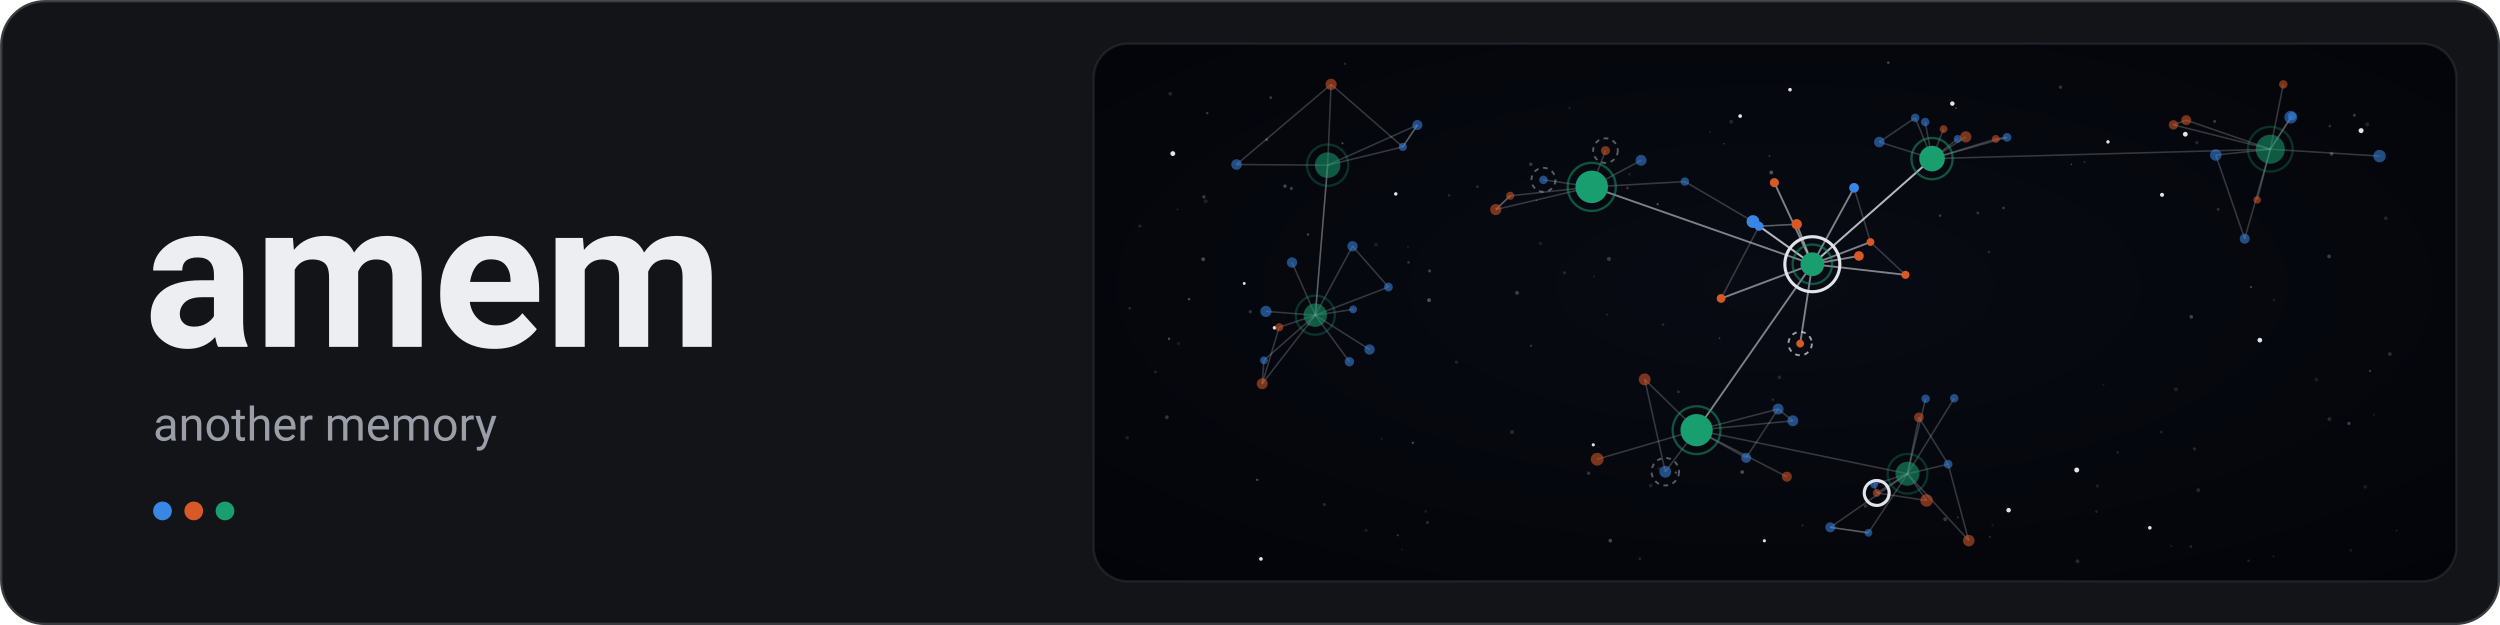
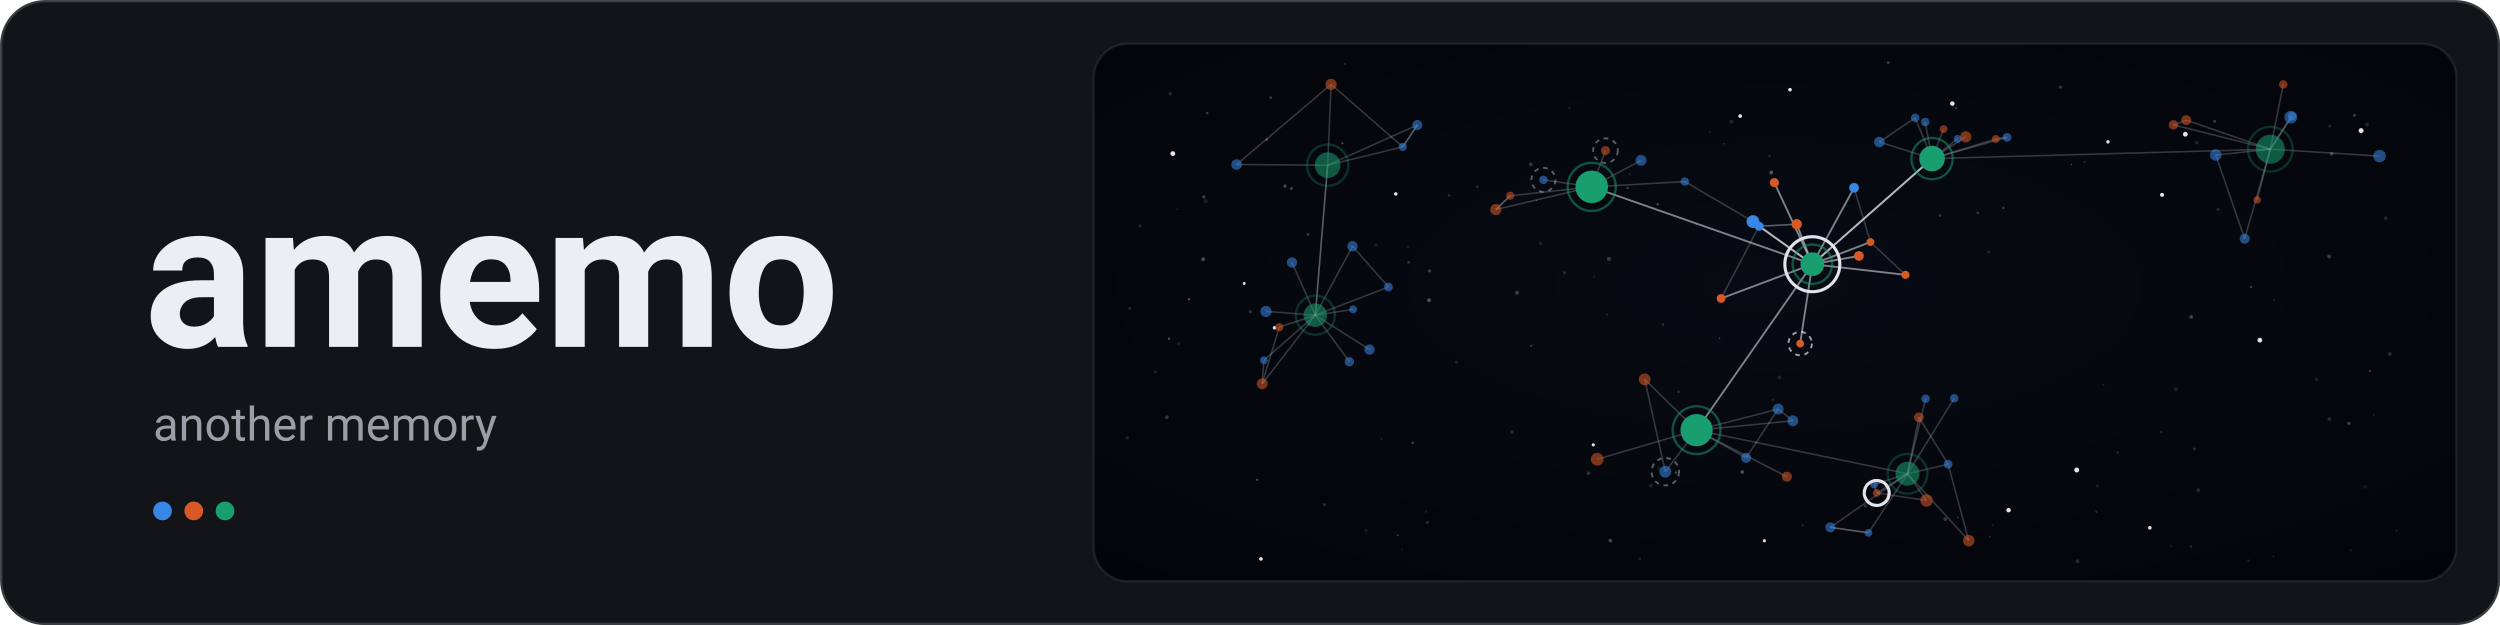
- <svg xmlns="http://www.w3.org/2000/svg" viewBox="0 0 1600 400" width="1600" height="400" role="img" aria-label="amem — another memory">
+ <svg xmlns="http://www.w3.org/2000/svg" viewBox="0 0 1600 400" width="1600" height="400" role="img" aria-label="amemo — another memory">
  <style>.sans{font-family:system-ui, -apple-system, 'Segoe UI', Roboto, 'Noto Sans', 'Helvetica Neue', Arial, sans-serif}.mono{font-family:ui-monospace, SFMono-Regular, 'SF Mono', Menlo, Consolas, 'Liberation Mono', monospace}@keyframes tw{0%,100%{opacity:.18}50%{opacity:.95}}.tw{animation:tw 4.8s ease-in-out infinite}@keyframes flash{0%{transform:scale(.6);opacity:.95}70%{opacity:0}100%{transform:scale(3.4);opacity:0}}.flash{transform-box:fill-box;transform-origin:center;animation:flash 5.2s ease-out infinite}@media (prefers-reduced-motion:reduce){.tw,.flash{animation:none}.flash{opacity:0}}</style>
  <defs>
    <radialGradient id="bsky" cx="50%" cy="45%" r="75%">
      <stop offset="0" stop-color="#080b13" />
      <stop offset="1" stop-color="#030409" />
    </radialGradient>
    <clipPath id="bclip">
      <rect x="700" y="28" width="872" height="344" rx="22" />
    </clipPath>
  </defs>
  <rect x="0.8" y="0.8" width="1598.5" height="398.5" rx="28" fill="#121418" stroke="#383b3f" stroke-width="1.5" />
  <rect x="700.0" y="28.0" width="872.0" height="344.0" rx="22" fill="url(#bsky)" />
  <g clip-path="url(#bclip)">
    <circle cx="770.5" cy="126.0" r="1.04" fill="#e1e5eb" opacity="0.25" />
    <circle cx="1282.2" cy="133.1" r="0.91" fill="#e1e5eb" opacity="0.20" />
    <circle cx="1108.0" cy="77.9" r="1.21" fill="#e1e5eb" opacity="0.13" />
    <circle cx="1533.8" cy="339.6" r="0.51" fill="#e1e5eb" opacity="0.19" />
    <circle cx="1402.2" cy="349.8" r="0.86" fill="#e1e5eb" opacity="0.15" />
    <circle cx="894.6" cy="342.6" r="0.67" fill="#e1e5eb" opacity="0.23" />
    <circle cx="837.9" cy="207.7" r="1.26" fill="#e1e5eb" opacity="0.11" />
    <circle cx="1402.4" cy="202.8" r="1.21" fill="#e1e5eb" opacity="0.26" />
    <circle cx="912.5" cy="327.3" r="0.89" fill="#e1e5eb" opacity="0.09" />
    <circle cx="723.0" cy="197.3" r="0.86" fill="#e1e5eb" opacity="0.16" />
    <circle cx="837.1" cy="150.1" r="0.75" fill="#e1e5eb" opacity="0.29" />
    <circle cx="721.4" cy="280.2" r="1.17" fill="#e1e5eb" opacity="0.11" />
    <circle cx="1490.8" cy="268.2" r="1.22" fill="#e1e5eb" opacity="0.15" />
    <circle cx="1029.7" cy="165.7" r="1.30" fill="#e1e5eb" opacity="0.23" />
    <circle cx="1020.1" cy="177.0" r="0.72" fill="#e1e5eb" opacity="0.09" />
    <circle cx="804.6" cy="307.1" r="0.73" fill="#e1e5eb" opacity="0.31" />
    <circle cx="927.4" cy="125.0" r="0.91" fill="#e1e5eb" opacity="0.13" />
    <circle cx="1030.6" cy="346.0" r="1.21" fill="#e1e5eb" opacity="0.28" />
    <circle cx="1244.9" cy="332.3" r="1.25" fill="#e1e5eb" opacity="0.22" />
    <circle cx="1318.7" cy="55.8" r="1.09" fill="#e1e5eb" opacity="0.19" />
    <circle cx="1346.2" cy="246.2" r="0.73" fill="#e1e5eb" opacity="0.09" />
    <circle cx="1491.1" cy="80.7" r="0.88" fill="#e1e5eb" opacity="0.17" />
    <circle cx="967.7" cy="276.5" r="1.28" fill="#e1e5eb" opacity="0.15" />
    <circle cx="1265.8" cy="136.3" r="0.95" fill="#e1e5eb" opacity="0.18" />
    <circle cx="859.2" cy="91.7" r="0.67" fill="#e1e5eb" opacity="0.31" />
    <circle cx="1133.6" cy="110.4" r="1.23" fill="#e1e5eb" opacity="0.33" />
    <circle cx="1094.4" cy="84.7" r="0.65" fill="#e1e5eb" opacity="0.10" />
    <circle cx="1004.5" cy="69.2" r="0.69" fill="#e1e5eb" opacity="0.14" />
    <circle cx="1193.9" cy="323.9" r="1.10" fill="#e1e5eb" opacity="0.18" />
    <circle cx="1064.4" cy="207.7" r="0.80" fill="#e1e5eb" opacity="0.16" />
    <circle cx="771.6" cy="128.8" r="1.27" fill="#e1e5eb" opacity="0.11" />
    <circle cx="1138.8" cy="241.5" r="1.19" fill="#e1e5eb" opacity="0.13" />
    <circle cx="945.5" cy="119.5" r="0.82" fill="#e1e5eb" opacity="0.19" />
    <circle cx="1513.7" cy="311.6" r="1.20" fill="#e1e5eb" opacity="0.09" />
    <circle cx="746.8" cy="267.0" r="1.22" fill="#e1e5eb" opacity="0.20" />
    <circle cx="1208.5" cy="40.1" r="0.81" fill="#e1e5eb" opacity="0.31" />
    <circle cx="1406.9" cy="313.7" r="1.28" fill="#e1e5eb" opacity="0.14" />
    <circle cx="810.7" cy="89.4" r="0.92" fill="#e1e5eb" opacity="0.25" />
    <circle cx="1503.3" cy="271.0" r="1.02" fill="#e1e5eb" opacity="0.27" />
    <circle cx="1100.5" cy="216.5" r="0.53" fill="#e1e5eb" opacity="0.28" />
    <circle cx="913.5" cy="334.4" r="1.02" fill="#e1e5eb" opacity="0.16" />
    <circle cx="826.5" cy="120.6" r="1.01" fill="#e1e5eb" opacity="0.25" />
    <circle cx="813.3" cy="62.5" r="0.92" fill="#e1e5eb" opacity="0.23" />
    <circle cx="1042.9" cy="111.5" r="0.98" fill="#e1e5eb" opacity="0.08" />
    <circle cx="970.9" cy="187.4" r="1.27" fill="#e1e5eb" opacity="0.24" />
    <circle cx="1455.3" cy="192.1" r="0.69" fill="#e1e5eb" opacity="0.14" />
    <circle cx="1519.2" cy="265.5" r="0.75" fill="#e1e5eb" opacity="0.09" />
    <circle cx="1134.6" cy="255.8" r="0.84" fill="#e1e5eb" opacity="0.14" />
    <circle cx="1275.2" cy="336.1" r="0.68" fill="#e1e5eb" opacity="0.09" />
    <circle cx="1001.3" cy="174.6" r="1.05" fill="#e1e5eb" opacity="0.13" />
    <circle cx="1383.2" cy="276.5" r="0.90" fill="#e1e5eb" opacity="0.13" />
    <circle cx="1526.9" cy="139.7" r="1.16" fill="#e1e5eb" opacity="0.14" />
    <circle cx="904.2" cy="283.4" r="0.74" fill="#e1e5eb" opacity="0.32" />
    <circle cx="1132.5" cy="99.9" r="0.68" fill="#e1e5eb" opacity="0.18" />
    <circle cx="1273.5" cy="343.6" r="0.62" fill="#e1e5eb" opacity="0.18" />
    <circle cx="897.2" cy="351.7" r="0.61" fill="#e1e5eb" opacity="0.09" />
    <circle cx="770.0" cy="165.9" r="1.22" fill="#e1e5eb" opacity="0.30" />
    <circle cx="1329.6" cy="359.2" r="1.25" fill="#e1e5eb" opacity="0.16" />
    <circle cx="874.3" cy="339.5" r="1.10" fill="#e1e5eb" opacity="0.09" />
    <circle cx="1272.8" cy="161.2" r="0.80" fill="#e1e5eb" opacity="0.16" />
    <circle cx="860.8" cy="40.9" r="0.72" fill="#e1e5eb" opacity="0.17" />
    <circle cx="1515.0" cy="79.6" r="1.27" fill="#e1e5eb" opacity="0.13" />
    <circle cx="1016.7" cy="302.9" r="1.16" fill="#e1e5eb" opacity="0.19" />
    <circle cx="761.0" cy="191.5" r="0.80" fill="#e1e5eb" opacity="0.31" />
    <circle cx="880.6" cy="156.6" r="1.22" fill="#e1e5eb" opacity="0.09" />
    <circle cx="1061.8" cy="299.8" r="1.11" fill="#e1e5eb" opacity="0.09" />
    <circle cx="749.0" cy="60.0" r="1.24" fill="#e1e5eb" opacity="0.14" />
    <circle cx="1341.7" cy="327.5" r="0.77" fill="#e1e5eb" opacity="0.15" />
    <circle cx="1516.8" cy="237.4" r="0.71" fill="#e1e5eb" opacity="0.26" />
    <circle cx="983.3" cy="128.2" r="0.50" fill="#e1e5eb" opacity="0.27" />
    <circle cx="1482.5" cy="242.9" r="1.25" fill="#e1e5eb" opacity="0.09" />
    <circle cx="914.6" cy="192.1" r="1.27" fill="#e1e5eb" opacity="0.32" />
    <circle cx="1041.6" cy="120.3" r="0.84" fill="#e1e5eb" opacity="0.20" />
    <circle cx="1492.2" cy="98.5" r="1.14" fill="#e1e5eb" opacity="0.26" />
    <circle cx="1404.5" cy="287.3" r="0.99" fill="#e1e5eb" opacity="0.16" />
    <circle cx="985.9" cy="155.8" r="1.13" fill="#e1e5eb" opacity="0.10" />
    <circle cx="884.2" cy="280.9" r="0.70" fill="#e1e5eb" opacity="0.10" />
    <circle cx="748.2" cy="216.8" r="0.76" fill="#e1e5eb" opacity="0.33" />
    <circle cx="1455.1" cy="356.1" r="0.71" fill="#e1e5eb" opacity="0.10" />
    <circle cx="800.2" cy="199.5" r="1.07" fill="#e1e5eb" opacity="0.19" />
    <circle cx="914.9" cy="173.4" r="1.00" fill="#e1e5eb" opacity="0.25" />
    <circle cx="1342.3" cy="311.0" r="1.03" fill="#e1e5eb" opacity="0.11" />
    <circle cx="1419.6" cy="134.0" r="0.95" fill="#e1e5eb" opacity="0.17" />
    <circle cx="1334.1" cy="103.7" r="0.70" fill="#e1e5eb" opacity="0.14" />
    <circle cx="847.6" cy="322.9" r="0.96" fill="#e1e5eb" opacity="0.16" />
    <circle cx="1049.5" cy="357.6" r="0.91" fill="#e1e5eb" opacity="0.14" />
    <circle cx="1392.6" cy="249.1" r="1.29" fill="#e1e5eb" opacity="0.11" />
    <circle cx="1115.0" cy="302.1" r="1.17" fill="#e1e5eb" opacity="0.31" />
    <circle cx="753.6" cy="134.0" r="0.60" fill="#e1e5eb" opacity="0.13" />
    <circle cx="1529.5" cy="226.6" r="1.24" fill="#e1e5eb" opacity="0.17" />
    <circle cx="1440.6" cy="183.7" r="0.71" fill="#e1e5eb" opacity="0.27" />
    <circle cx="1506.8" cy="73.8" r="0.98" fill="#e1e5eb" opacity="0.23" />
    <circle cx="901.1" cy="158.0" r="0.61" fill="#e1e5eb" opacity="0.13" />
    <circle cx="932.1" cy="231.8" r="1.02" fill="#e1e5eb" opacity="0.13" />
    <circle cx="729.5" cy="144.7" r="1.04" fill="#e1e5eb" opacity="0.13" />
    <circle cx="979.7" cy="105.1" r="1.14" fill="#e1e5eb" opacity="0.22" />
    <circle cx="772.6" cy="72.4" r="0.82" fill="#e1e5eb" opacity="0.22" />
    <circle cx="1251.8" cy="69.2" r="0.63" fill="#e1e5eb" opacity="0.25" />
    <circle cx="1060.9" cy="130.7" r="0.75" fill="#e1e5eb" opacity="0.32" />
    <circle cx="979.9" cy="221.3" r="0.79" fill="#e1e5eb" opacity="0.18" />
    <circle cx="1439.1" cy="358.9" r="0.79" fill="#e1e5eb" opacity="0.13" />
    <circle cx="1325.7" cy="105.2" r="0.50" fill="#e1e5eb" opacity="0.31" />
    <circle cx="1072.6" cy="302.5" r="0.82" fill="#e1e5eb" opacity="0.30" />
    <circle cx="1103.5" cy="92.0" r="0.51" fill="#e1e5eb" opacity="0.22" />
    <circle cx="1253.0" cy="331.1" r="0.57" fill="#e1e5eb" opacity="0.24" />
    <circle cx="1028.5" cy="201.4" r="0.62" fill="#e1e5eb" opacity="0.15" />
    <circle cx="1153.6" cy="336.2" r="0.59" fill="#e1e5eb" opacity="0.20" />
    <circle cx="1389.6" cy="349.4" r="0.66" fill="#e1e5eb" opacity="0.11" />
    <circle cx="1504.6" cy="352.2" r="0.89" fill="#e1e5eb" opacity="0.09" />
    <circle cx="1490.6" cy="164.1" r="1.22" fill="#e1e5eb" opacity="0.24" />
    <circle cx="1406.0" cy="91.3" r="1.13" fill="#e1e5eb" opacity="0.14" />
    <circle cx="1056.5" cy="310.8" r="1.16" fill="#e1e5eb" opacity="0.13" />
    <circle cx="901.5" cy="167.9" r="0.91" fill="#e1e5eb" opacity="0.18" />
    <circle cx="822.4" cy="119.1" r="1.08" fill="#e1e5eb" opacity="0.30" />
    <circle cx="754.2" cy="219.9" r="1.11" fill="#e1e5eb" opacity="0.09" />
    <circle cx="1417.4" cy="77.7" r="0.98" fill="#e1e5eb" opacity="0.22" />
    <circle cx="1241.7" cy="138.0" r="0.84" fill="#e1e5eb" opacity="0.23" />
    <circle cx="1074.2" cy="250.8" r="0.86" fill="#e1e5eb" opacity="0.19" />
    <circle cx="739.4" cy="238.0" r="0.89" fill="#e1e5eb" opacity="0.14" />
    <circle cx="1355.3" cy="289.6" r="0.87" fill="#e1e5eb" opacity="0.12" />
    <circle class="tw" style="animation-delay:-0.64s" cx="1113.7" cy="74.3" r="1.20" fill="#e1e5eb" />
    <circle class="tw" style="animation-delay:-2.55s" cx="796.3" cy="181.4" r="0.93" fill="#e1e5eb" />
    <circle class="tw" style="animation-delay:-3.67s" cx="1249.5" cy="66.3" r="1.44" fill="#e1e5eb" />
    <circle class="tw" style="animation-delay:-2.52s" cx="1145.6" cy="57.4" r="1.16" fill="#e1e5eb" />
    <circle class="tw" style="animation-delay:-4.29s" cx="1511.1" cy="83.6" r="1.60" fill="#e1e5eb" />
    <circle class="tw" style="animation-delay:-0.97s" cx="1329.1" cy="300.8" r="1.59" fill="#e1e5eb" />
    <circle class="tw" style="animation-delay:-4.58s" cx="1129.2" cy="346.1" r="1.02" fill="#e1e5eb" />
    <circle class="tw" style="animation-delay:-0.33s" cx="1375.9" cy="337.8" r="1.15" fill="#e1e5eb" />
    <circle class="tw" style="animation-delay:-4.48s" cx="1349.1" cy="90.8" r="1.09" fill="#e1e5eb" />
    <circle class="tw" style="animation-delay:-2.51s" cx="1398.6" cy="85.9" r="1.54" fill="#e1e5eb" />
    <circle class="tw" style="animation-delay:-2.53s" cx="893.3" cy="124.1" r="1.12" fill="#e1e5eb" />
    <circle class="tw" style="animation-delay:-0.81s" cx="750.6" cy="98.3" r="1.56" fill="#e1e5eb" />
    <circle class="tw" style="animation-delay:-0.84s" cx="1285.5" cy="326.5" r="1.45" fill="#e1e5eb" />
    <circle class="tw" style="animation-delay:-3.18s" cx="815.7" cy="209.8" r="1.15" fill="#e1e5eb" />
    <circle class="tw" style="animation-delay:-2.90s" cx="1446.3" cy="217.7" r="1.52" fill="#e1e5eb" />
    <circle class="tw" style="animation-delay:-3.15s" cx="807.0" cy="357.7" r="1.18" fill="#e1e5eb" />
    <circle class="tw" style="animation-delay:-4.95s" cx="1383.7" cy="124.7" r="1.30" fill="#e1e5eb" />
    <circle class="tw" style="animation-delay:-2.21s" cx="1019.7" cy="284.7" r="1.02" fill="#e1e5eb" />
    <line x1="808.9" y1="230.6" x2="841.8" y2="201.7" stroke="#e1e5eb" stroke-width="1" opacity="0.22" />
    <line x1="1228.1" y1="267.1" x2="1220.8" y2="303.2" stroke="#e1e5eb" stroke-width="1" opacity="0.22" />
    <line x1="1149.9" y1="143.5" x2="1159.9" y2="169.1" stroke="#e1e5eb" stroke-width="1.2" opacity="0.55" />
    <line x1="1436.6" y1="152.8" x2="1453.0" y2="95.5" stroke="#e1e5eb" stroke-width="1" opacity="0.22" />
    <line x1="1197.1" y1="154.9" x2="1159.9" y2="169.1" stroke="#e1e5eb" stroke-width="1.2" opacity="0.55" />
    <line x1="1065.8" y1="301.9" x2="1085.8" y2="275.3" stroke="#e1e5eb" stroke-width="1" opacity="0.22" />
    <line x1="1277.3" y1="88.9" x2="1236.5" y2="101.5" stroke="#e1e5eb" stroke-width="1" opacity="0.22" />
    <line x1="1444.6" y1="127.9" x2="1453.0" y2="95.5" stroke="#e1e5eb" stroke-width="1" opacity="0.22" />
    <line x1="1125.8" y1="144.8" x2="1159.9" y2="169.1" stroke="#e1e5eb" stroke-width="1.2" opacity="0.55" />
    <line x1="1171.4" y1="337.5" x2="1220.8" y2="303.2" stroke="#e1e5eb" stroke-width="1" opacity="0.22" />
    <line x1="1186.6" y1="120.2" x2="1159.9" y2="169.1" stroke="#e1e5eb" stroke-width="1.2" opacity="0.55" />
    <line x1="1246.8" y1="297.1" x2="1220.8" y2="303.2" stroke="#e1e5eb" stroke-width="1" opacity="0.22" />
    <line x1="1466.9" y1="74.4" x2="1453.0" y2="95.5" stroke="#e1e5eb" stroke-width="1" opacity="0.22" />
    <line x1="1138.0" y1="261.8" x2="1085.8" y2="275.3" stroke="#e1e5eb" stroke-width="1" opacity="0.22" />
    <line x1="957.3" y1="134.1" x2="1018.7" y2="119.6" stroke="#e1e5eb" stroke-width="1" opacity="0.22" />
    <line x1="1201.1" y1="315.5" x2="1220.8" y2="303.2" stroke="#e1e5eb" stroke-width="1" opacity="0.22" />
    <line x1="818.7" y1="209.4" x2="841.8" y2="201.7" stroke="#e1e5eb" stroke-width="1" opacity="0.22" />
    <line x1="1284.5" y1="87.9" x2="1236.5" y2="101.5" stroke="#e1e5eb" stroke-width="1" opacity="0.22" />
    <line x1="897.8" y1="94.0" x2="849.7" y2="105.7" stroke="#e1e5eb" stroke-width="1" opacity="0.22" />
    <line x1="1418.1" y1="99.2" x2="1453.0" y2="95.5" stroke="#e1e5eb" stroke-width="1" opacity="0.22" />
    <line x1="1466.1" y1="75.0" x2="1453.0" y2="95.5" stroke="#e1e5eb" stroke-width="1" opacity="0.22" />
    <line x1="1135.6" y1="116.9" x2="1159.9" y2="169.1" stroke="#e1e5eb" stroke-width="1.2" opacity="0.55" />
    <line x1="1225.7" y1="75.4" x2="1236.5" y2="101.5" stroke="#e1e5eb" stroke-width="1" opacity="0.22" />
    <line x1="1052.6" y1="242.8" x2="1085.8" y2="275.3" stroke="#e1e5eb" stroke-width="1" opacity="0.22" />
    <line x1="865.6" y1="157.6" x2="841.8" y2="201.7" stroke="#e1e5eb" stroke-width="1" opacity="0.22" />
    <line x1="1078.3" y1="116.2" x2="1018.7" y2="119.6" stroke="#e1e5eb" stroke-width="1" opacity="0.22" />
    <line x1="1022.2" y1="293.9" x2="1085.8" y2="275.3" stroke="#e1e5eb" stroke-width="1" opacity="0.22" />
    <line x1="876.5" y1="223.7" x2="841.8" y2="201.7" stroke="#e1e5eb" stroke-width="1" opacity="0.22" />
    <line x1="966.5" y1="125.3" x2="1018.7" y2="119.6" stroke="#e1e5eb" stroke-width="1" opacity="0.22" />
    <line x1="1232.4" y1="255.2" x2="1220.8" y2="303.2" stroke="#e1e5eb" stroke-width="1" opacity="0.22" />
    <line x1="1143.6" y1="305.1" x2="1085.8" y2="275.3" stroke="#e1e5eb" stroke-width="1" opacity="0.22" />
    <line x1="1232.1" y1="78.1" x2="1236.5" y2="101.5" stroke="#e1e5eb" stroke-width="1" opacity="0.22" />
    <line x1="1121.9" y1="141.8" x2="1159.9" y2="169.1" stroke="#e1e5eb" stroke-width="1.2" opacity="0.55" />
    <line x1="1219.5" y1="175.9" x2="1159.9" y2="169.1" stroke="#e1e5eb" stroke-width="1.2" opacity="0.55" />
    <line x1="1101.5" y1="191.0" x2="1159.9" y2="169.1" stroke="#e1e5eb" stroke-width="1.2" opacity="0.55" />
    <line x1="791.4" y1="105.3" x2="849.7" y2="105.7" stroke="#e1e5eb" stroke-width="1" opacity="0.22" />
    <line x1="1050.3" y1="102.6" x2="1018.7" y2="119.6" stroke="#e1e5eb" stroke-width="1" opacity="0.22" />
    <line x1="1250.7" y1="254.9" x2="1220.8" y2="303.2" stroke="#e1e5eb" stroke-width="1" opacity="0.22" />
    <line x1="1461.3" y1="54.0" x2="1453.0" y2="95.5" stroke="#e1e5eb" stroke-width="1" opacity="0.22" />
    <line x1="1202.8" y1="90.9" x2="1236.5" y2="101.5" stroke="#e1e5eb" stroke-width="1" opacity="0.22" />
    <line x1="1252.9" y1="88.9" x2="1236.5" y2="101.5" stroke="#e1e5eb" stroke-width="1" opacity="0.22" />
    <line x1="1399.2" y1="76.9" x2="1453.0" y2="95.5" stroke="#e1e5eb" stroke-width="1" opacity="0.22" />
    <line x1="826.9" y1="168.0" x2="841.8" y2="201.7" stroke="#e1e5eb" stroke-width="1" opacity="0.22" />
    <line x1="907.1" y1="80.0" x2="849.7" y2="105.7" stroke="#e1e5eb" stroke-width="1" opacity="0.22" />
    <line x1="1199.4" y1="310.1" x2="1220.8" y2="303.2" stroke="#e1e5eb" stroke-width="1" opacity="0.22" />
    <line x1="1258.1" y1="87.6" x2="1236.5" y2="101.5" stroke="#e1e5eb" stroke-width="1" opacity="0.22" />
    <line x1="1189.7" y1="163.8" x2="1159.9" y2="169.1" stroke="#e1e5eb" stroke-width="1.2" opacity="0.55" />
    <line x1="863.6" y1="231.5" x2="841.8" y2="201.7" stroke="#e1e5eb" stroke-width="1" opacity="0.22" />
    <line x1="1117.5" y1="293.0" x2="1085.8" y2="275.3" stroke="#e1e5eb" stroke-width="1" opacity="0.22" />
    <line x1="1195.8" y1="341.0" x2="1220.8" y2="303.2" stroke="#e1e5eb" stroke-width="1" opacity="0.22" />
    <line x1="866.0" y1="198.0" x2="841.8" y2="201.7" stroke="#e1e5eb" stroke-width="1" opacity="0.22" />
    <line x1="851.9" y1="54.0" x2="849.7" y2="105.7" stroke="#e1e5eb" stroke-width="1" opacity="0.22" />
    <line x1="1260.0" y1="346.0" x2="1220.8" y2="303.2" stroke="#e1e5eb" stroke-width="1" opacity="0.22" />
    <line x1="1027.5" y1="96.4" x2="1018.7" y2="119.6" stroke="#e1e5eb" stroke-width="1" opacity="0.22" />
    <line x1="1243.9" y1="82.6" x2="1236.5" y2="101.5" stroke="#e1e5eb" stroke-width="1" opacity="0.22" />
    <line x1="1522.9" y1="99.9" x2="1453.0" y2="95.5" stroke="#e1e5eb" stroke-width="1" opacity="0.22" />
    <line x1="987.8" y1="115.1" x2="1018.7" y2="119.6" stroke="#e1e5eb" stroke-width="1" opacity="0.22" />
    <line x1="888.6" y1="183.7" x2="841.8" y2="201.7" stroke="#e1e5eb" stroke-width="1" opacity="0.22" />
    <line x1="1152.1" y1="219.9" x2="1159.9" y2="169.1" stroke="#e1e5eb" stroke-width="1.2" opacity="0.55" />
    <line x1="810.2" y1="199.3" x2="841.8" y2="201.7" stroke="#e1e5eb" stroke-width="1" opacity="0.22" />
    <line x1="1391.0" y1="79.9" x2="1453.0" y2="95.5" stroke="#e1e5eb" stroke-width="1" opacity="0.22" />
    <line x1="807.8" y1="245.6" x2="841.8" y2="201.7" stroke="#e1e5eb" stroke-width="1" opacity="0.22" />
    <line x1="1147.4" y1="269.3" x2="1085.8" y2="275.3" stroke="#e1e5eb" stroke-width="1" opacity="0.22" />
    <line x1="1233.0" y1="320.3" x2="1220.8" y2="303.2" stroke="#e1e5eb" stroke-width="1" opacity="0.22" />
    <line x1="808.9" y1="230.6" x2="807.8" y2="245.6" stroke="#e1e5eb" stroke-width="1" opacity="0.22" />
    <line x1="1149.9" y1="143.5" x2="1125.8" y2="144.8" stroke="#e1e5eb" stroke-width="1" opacity="0.22" />
    <line x1="1436.6" y1="152.8" x2="1418.1" y2="99.2" stroke="#e1e5eb" stroke-width="1" opacity="0.22" />
    <line x1="1197.1" y1="154.9" x2="1219.5" y2="175.9" stroke="#e1e5eb" stroke-width="1" opacity="0.22" />
    <line x1="1125.8" y1="144.8" x2="1149.9" y2="143.5" stroke="#e1e5eb" stroke-width="1" opacity="0.22" />
    <line x1="1171.4" y1="337.5" x2="1195.8" y2="341.0" stroke="#e1e5eb" stroke-width="1" opacity="0.22" />
    <line x1="1186.6" y1="120.2" x2="1197.1" y2="154.9" stroke="#e1e5eb" stroke-width="1" opacity="0.22" />
    <line x1="1246.8" y1="297.1" x2="1228.1" y2="267.1" stroke="#e1e5eb" stroke-width="1" opacity="0.22" />
    <line x1="1138.0" y1="261.8" x2="1147.4" y2="269.3" stroke="#e1e5eb" stroke-width="1" opacity="0.22" />
    <line x1="957.3" y1="134.1" x2="966.5" y2="125.3" stroke="#e1e5eb" stroke-width="1" opacity="0.22" />
    <line x1="1201.1" y1="315.5" x2="1199.4" y2="310.1" stroke="#e1e5eb" stroke-width="1" opacity="0.22" />
    <line x1="1284.5" y1="87.9" x2="1277.3" y2="88.9" stroke="#e1e5eb" stroke-width="1" opacity="0.22" />
    <line x1="897.8" y1="94.0" x2="907.1" y2="80.0" stroke="#e1e5eb" stroke-width="1" opacity="0.22" />
    <line x1="1052.6" y1="242.8" x2="1065.8" y2="301.9" stroke="#e1e5eb" stroke-width="1" opacity="0.22" />
    <line x1="865.6" y1="157.6" x2="888.6" y2="183.7" stroke="#e1e5eb" stroke-width="1" opacity="0.22" />
    <line x1="1078.3" y1="116.2" x2="1121.9" y2="141.8" stroke="#e1e5eb" stroke-width="1" opacity="0.22" />
    <line x1="966.5" y1="125.3" x2="957.3" y2="134.1" stroke="#e1e5eb" stroke-width="1" opacity="0.22" />
    <line x1="1101.5" y1="191.0" x2="1125.8" y2="144.8" stroke="#e1e5eb" stroke-width="1" opacity="0.22" />
    <line x1="791.4" y1="105.3" x2="851.9" y2="54.0" stroke="#e1e5eb" stroke-width="1" opacity="0.22" />
    <line x1="1202.8" y1="90.9" x2="1225.7" y2="75.4" stroke="#e1e5eb" stroke-width="1" opacity="0.22" />
    <line x1="907.1" y1="80.0" x2="897.8" y2="94.0" stroke="#e1e5eb" stroke-width="1" opacity="0.22" />
    <line x1="1117.5" y1="293.0" x2="1138.0" y2="261.8" stroke="#e1e5eb" stroke-width="1" opacity="0.22" />
    <line x1="1195.8" y1="341.0" x2="1171.4" y2="337.5" stroke="#e1e5eb" stroke-width="1" opacity="0.22" />
    <line x1="851.9" y1="54.0" x2="897.8" y2="94.0" stroke="#e1e5eb" stroke-width="1" opacity="0.22" />
    <line x1="1260.0" y1="346.0" x2="1246.8" y2="297.1" stroke="#e1e5eb" stroke-width="1" opacity="0.22" />
    <line x1="1391.0" y1="79.9" x2="1399.2" y2="76.9" stroke="#e1e5eb" stroke-width="1" opacity="0.22" />
    <line x1="807.8" y1="245.6" x2="818.7" y2="209.4" stroke="#e1e5eb" stroke-width="1" opacity="0.22" />
    <line x1="1233.0" y1="320.3" x2="1201.1" y2="315.5" stroke="#e1e5eb" stroke-width="1" opacity="0.22" />
    <line x1="1018.7" y1="119.6" x2="1159.9" y2="169.1" stroke="#e1e5eb" stroke-width="1.2" opacity="0.55" />
    <line x1="1236.5" y1="101.5" x2="1159.9" y2="169.1" stroke="#e1e5eb" stroke-width="1.2" opacity="0.55" />
    <line x1="1159.9" y1="169.1" x2="1236.5" y2="101.5" stroke="#e1e5eb" stroke-width="1.2" opacity="0.55" />
    <line x1="841.8" y1="201.7" x2="849.7" y2="105.7" stroke="#e1e5eb" stroke-width="1" opacity="0.22" />
    <line x1="849.7" y1="105.7" x2="841.8" y2="201.7" stroke="#e1e5eb" stroke-width="1" opacity="0.22" />
    <line x1="1085.8" y1="275.3" x2="1159.9" y2="169.1" stroke="#e1e5eb" stroke-width="1.2" opacity="0.55" />
    <line x1="1220.8" y1="303.2" x2="1085.8" y2="275.3" stroke="#e1e5eb" stroke-width="1" opacity="0.22" />
    <line x1="1453.0" y1="95.5" x2="1236.5" y2="101.5" stroke="#e1e5eb" stroke-width="1" opacity="0.22" />
    <circle cx="1018.7" cy="119.6" r="15.4" fill="none" stroke="#199e70" stroke-width="1.5" opacity="0.50" />
    <circle cx="1018.7" cy="119.6" r="10.4" fill="#199e70" opacity="1" />
    <circle cx="1236.5" cy="101.5" r="13.2" fill="none" stroke="#199e70" stroke-width="1.5" opacity="0.50" />
    <circle cx="1236.5" cy="101.5" r="8.2" fill="#199e70" opacity="1" />
    <circle cx="1159.9" cy="169.1" r="12.6" fill="none" stroke="#199e70" stroke-width="1.5" opacity="0.50" />
    <circle cx="1159.9" cy="169.1" r="7.6" fill="#199e70" opacity="1" />
    <circle cx="841.8" cy="201.7" r="12.5" fill="none" stroke="#199e70" stroke-width="1.5" opacity="0.28" />
    <circle cx="841.8" cy="201.7" r="7.5" fill="#199e70" opacity="0.55" />
    <circle cx="849.7" cy="105.7" r="13.2" fill="none" stroke="#199e70" stroke-width="1.5" opacity="0.28" />
    <circle cx="849.7" cy="105.7" r="8.2" fill="#199e70" opacity="0.55" />
    <circle cx="1085.8" cy="275.3" r="15.3" fill="none" stroke="#199e70" stroke-width="1.5" opacity="0.50" />
    <circle cx="1085.8" cy="275.3" r="10.3" fill="#199e70" opacity="1" />
    <circle cx="1220.8" cy="303.2" r="12.7" fill="none" stroke="#199e70" stroke-width="1.5" opacity="0.28" />
    <circle cx="1220.8" cy="303.2" r="7.7" fill="#199e70" opacity="0.55" />
    <circle cx="1453.0" cy="95.5" r="14.3" fill="none" stroke="#199e70" stroke-width="1.5" opacity="0.28" />
    <circle cx="1453.0" cy="95.5" r="9.3" fill="#199e70" opacity="0.55" />
    <circle cx="808.9" cy="230.6" r="2.5" fill="#3987e5" opacity="0.55" />
    <circle cx="1228.1" cy="267.1" r="3.1" fill="#d95926" opacity="0.55" />
    <circle cx="1149.9" cy="143.5" r="3.3" fill="#d95926" opacity="1" />
    <circle cx="1436.6" cy="152.8" r="3.2" fill="#3987e5" opacity="0.55" />
    <circle cx="1197.1" cy="154.9" r="2.5" fill="#d95926" opacity="1" />
    <circle cx="1065.8" cy="301.9" r="3.8" fill="#3987e5" opacity="0.55" />
    <circle cx="1065.8" cy="301.9" r="8.8" fill="none" stroke="#e1e5eb" stroke-width="1.2" stroke-dasharray="3 3" opacity="0.39" />
    <circle cx="1277.3" cy="88.9" r="2.5" fill="#d95926" opacity="0.55" />
    <circle cx="1444.6" cy="127.9" r="2.4" fill="#d95926" opacity="0.55" />
    <circle cx="1125.8" cy="144.8" r="2.9" fill="#3987e5" opacity="1" />
    <circle cx="1171.4" cy="337.5" r="3.2" fill="#3987e5" opacity="0.55" />
    <circle cx="1186.6" cy="120.2" r="3.1" fill="#3987e5" opacity="1" />
    <circle cx="1246.8" cy="297.1" r="2.8" fill="#3987e5" opacity="0.55" />
    <circle cx="1466.9" cy="74.4" r="2.7" fill="#3987e5" opacity="0.55" />
    <circle cx="1138.0" cy="261.8" r="3.5" fill="#3987e5" opacity="0.55" />
    <circle cx="957.3" cy="134.1" r="3.6" fill="#d95926" opacity="0.55" />
    <circle cx="1201.1" cy="315.5" r="2.5" fill="#d95926" opacity="0.55" />
    <circle cx="1201.1" cy="315.5" r="7.5" fill="none" stroke="#e1e5eb" stroke-width="1.2" stroke-dasharray="3 3" opacity="0.39" />
    <circle cx="818.7" cy="209.4" r="2.6" fill="#d95926" opacity="0.55" />
    <circle cx="1284.5" cy="87.9" r="2.8" fill="#3987e5" opacity="0.55" />
    <circle cx="897.8" cy="94.0" r="2.6" fill="#3987e5" opacity="0.55" />
    <circle cx="1418.1" cy="99.2" r="3.7" fill="#3987e5" opacity="0.55" />
    <circle cx="1466.1" cy="75.0" r="4.1" fill="#3987e5" opacity="0.55" />
    <circle cx="1135.6" cy="116.9" r="2.9" fill="#d95926" opacity="1" />
    <circle cx="1225.7" cy="75.4" r="2.7" fill="#3987e5" opacity="0.55" />
    <circle cx="1052.6" cy="242.8" r="3.8" fill="#d95926" opacity="0.55" />
    <circle cx="865.6" cy="157.6" r="3.3" fill="#3987e5" opacity="0.55" />
    <circle cx="1078.3" cy="116.2" r="2.7" fill="#3987e5" opacity="0.55" />
    <circle cx="1022.2" cy="293.9" r="4.1" fill="#d95926" opacity="0.55" />
    <circle cx="876.5" cy="223.7" r="3.3" fill="#3987e5" opacity="0.55" />
    <circle cx="966.5" cy="125.3" r="2.6" fill="#d95926" opacity="0.55" />
    <circle cx="1232.4" cy="255.2" r="2.7" fill="#3987e5" opacity="0.55" />
    <circle cx="1143.6" cy="305.1" r="3.2" fill="#d95926" opacity="0.55" />
    <circle cx="1232.1" cy="78.1" r="2.7" fill="#3987e5" opacity="0.55" />
    <circle cx="1121.9" cy="141.8" r="4.1" fill="#3987e5" opacity="1" />
    <circle cx="1219.5" cy="175.9" r="2.6" fill="#d95926" opacity="1" />
    <circle cx="1101.5" cy="191.0" r="2.8" fill="#d95926" opacity="1" />
    <circle cx="791.4" cy="105.3" r="3.4" fill="#3987e5" opacity="0.55" />
    <circle cx="1050.3" cy="102.6" r="3.5" fill="#3987e5" opacity="0.55" />
    <circle cx="1250.7" cy="254.9" r="2.7" fill="#3987e5" opacity="0.55" />
    <circle cx="1461.3" cy="54.0" r="2.7" fill="#d95926" opacity="0.55" />
    <circle cx="1202.8" cy="90.9" r="3.4" fill="#3987e5" opacity="0.55" />
    <circle cx="1252.9" cy="88.9" r="2.5" fill="#3987e5" opacity="0.55" />
    <circle cx="1399.2" cy="76.9" r="3.2" fill="#d95926" opacity="0.55" />
    <circle cx="826.9" cy="168.0" r="3.3" fill="#3987e5" opacity="0.55" />
    <circle cx="907.1" cy="80.0" r="3.2" fill="#3987e5" opacity="0.55" />
    <circle cx="1199.4" cy="310.1" r="2.5" fill="#3987e5" opacity="0.55" />
    <circle cx="1258.1" cy="87.6" r="3.6" fill="#d95926" opacity="0.55" />
    <circle cx="1189.7" cy="163.8" r="3.1" fill="#d95926" opacity="1" />
    <circle cx="863.6" cy="231.5" r="3.0" fill="#3987e5" opacity="0.55" />
    <circle cx="1117.5" cy="293.0" r="3.2" fill="#3987e5" opacity="0.55" />
    <circle cx="1195.8" cy="341.0" r="2.5" fill="#3987e5" opacity="0.55" />
    <circle cx="866.0" cy="198.0" r="2.5" fill="#3987e5" opacity="0.55" />
    <circle cx="851.9" cy="54.0" r="3.6" fill="#d95926" opacity="0.55" />
    <circle cx="1260.0" cy="346.0" r="3.7" fill="#d95926" opacity="0.55" />
    <circle cx="1027.5" cy="96.4" r="2.9" fill="#d95926" opacity="0.55" />
    <circle cx="1027.5" cy="96.4" r="7.9" fill="none" stroke="#e1e5eb" stroke-width="1.2" stroke-dasharray="3 3" opacity="0.39" />
    <circle cx="1243.9" cy="82.6" r="2.5" fill="#d95926" opacity="0.55" />
    <circle cx="1522.9" cy="99.9" r="4.0" fill="#3987e5" opacity="0.55" />
    <circle cx="987.8" cy="115.1" r="2.7" fill="#3987e5" opacity="0.55" />
    <circle cx="987.8" cy="115.1" r="7.7" fill="none" stroke="#e1e5eb" stroke-width="1.2" stroke-dasharray="3 3" opacity="0.39" />
    <circle cx="888.6" cy="183.7" r="2.8" fill="#3987e5" opacity="0.55" />
    <circle cx="1152.1" cy="219.9" r="2.5" fill="#d95926" opacity="1" />
    <circle cx="1152.1" cy="219.9" r="7.5" fill="none" stroke="#e1e5eb" stroke-width="1.2" stroke-dasharray="3 3" opacity="0.70" />
    <circle cx="810.2" cy="199.3" r="3.6" fill="#3987e5" opacity="0.55" />
    <circle cx="1391.0" cy="79.9" r="3.0" fill="#d95926" opacity="0.55" />
    <circle cx="807.8" cy="245.6" r="3.5" fill="#d95926" opacity="0.55" />
    <circle cx="1147.4" cy="269.3" r="3.5" fill="#3987e5" opacity="0.55" />
    <circle cx="1233.0" cy="320.3" r="4.0" fill="#d95926" opacity="0.55" />
    <circle cx="1159.9" cy="169.1" r="17.6" fill="none" stroke="#e1e5eb" stroke-width="2" />
    <circle class="flash" cx="1201.1" cy="315.5" r="8" fill="none" stroke="#e1e5eb" stroke-width="2" />
  </g>
  <rect x="700.0" y="28.0" width="872.0" height="344.0" rx="22" fill="none" stroke="#ffffff14" stroke-width="1.5" />
-   <text x="92.0" y="222.0" class="sans" font-size="132" font-weight="600" fill="#edeef2" text-anchor="start" opacity="1.0">amem</text>
+   <text x="92.0" y="222.0" class="sans" font-size="132" font-weight="600" fill="#edeef2" text-anchor="start" opacity="1.0">amemo</text>
  <text x="98.0" y="282.0" class="sans" font-size="30" font-weight="400" fill="#9b9ea6" text-anchor="start" opacity="1.0">another memory</text>
  <circle cx="104" cy="327" r="6" fill="#3987e5" />
  <circle cx="124" cy="327" r="6" fill="#d95926" />
  <circle cx="144" cy="327" r="6" fill="#199e70" />
</svg>
